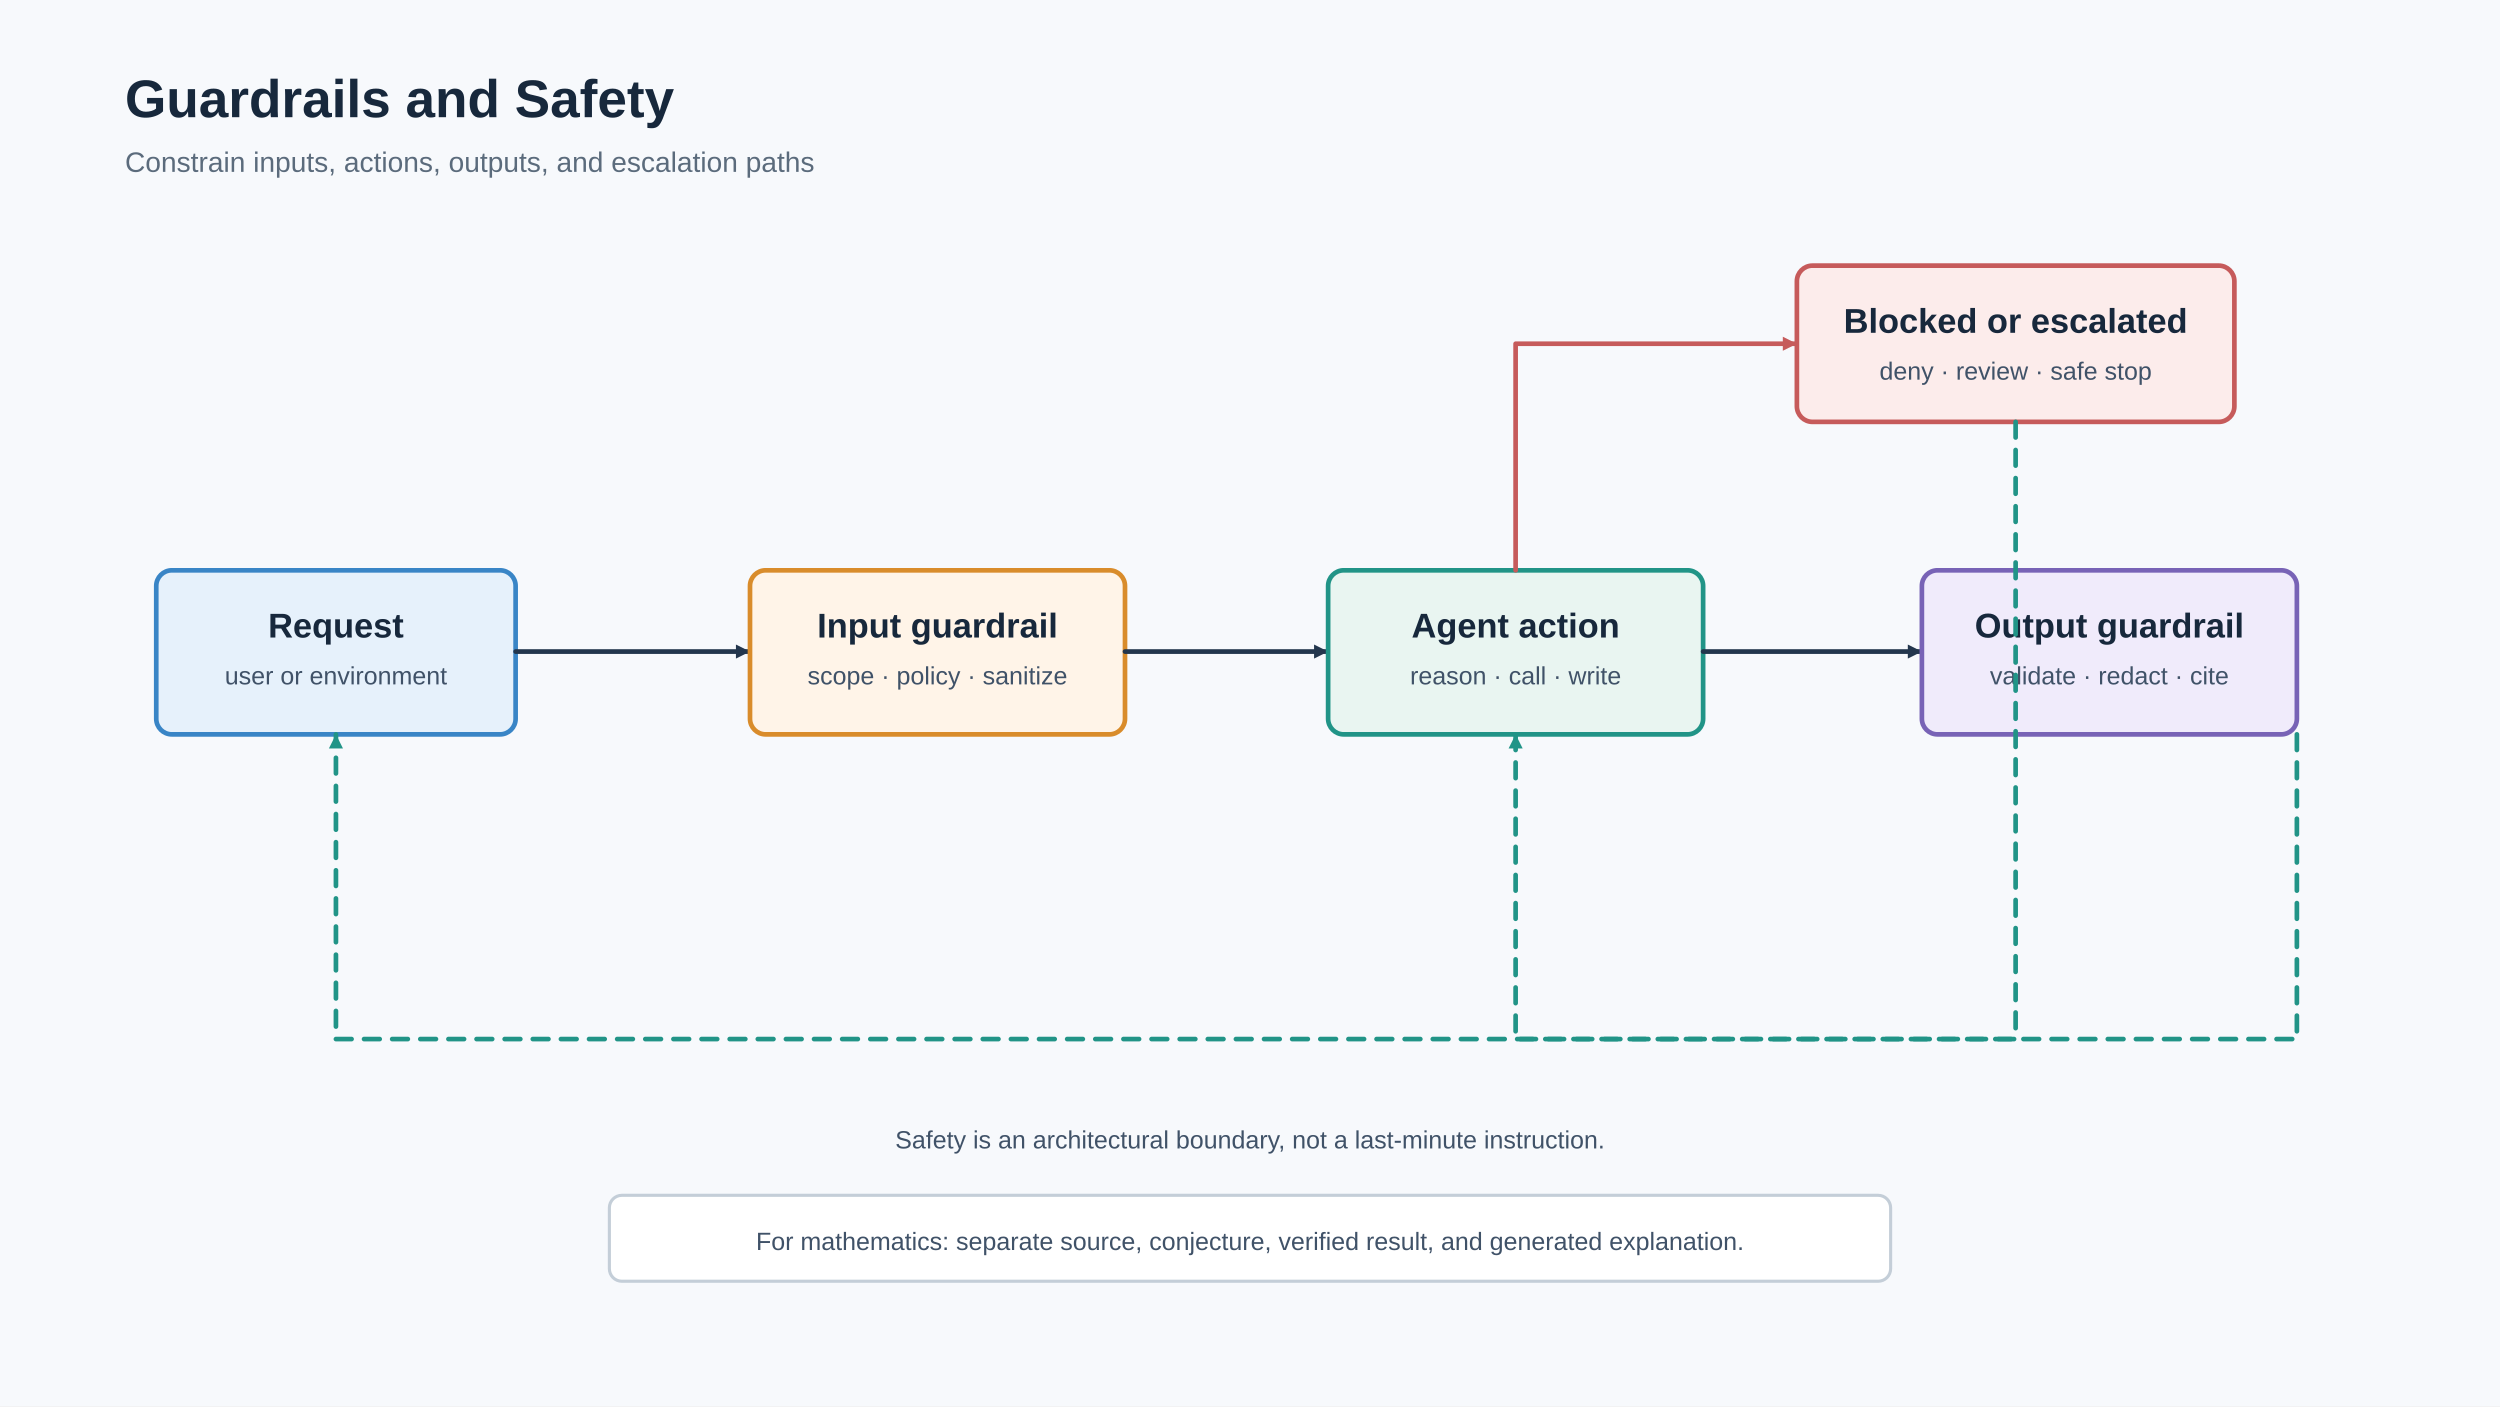
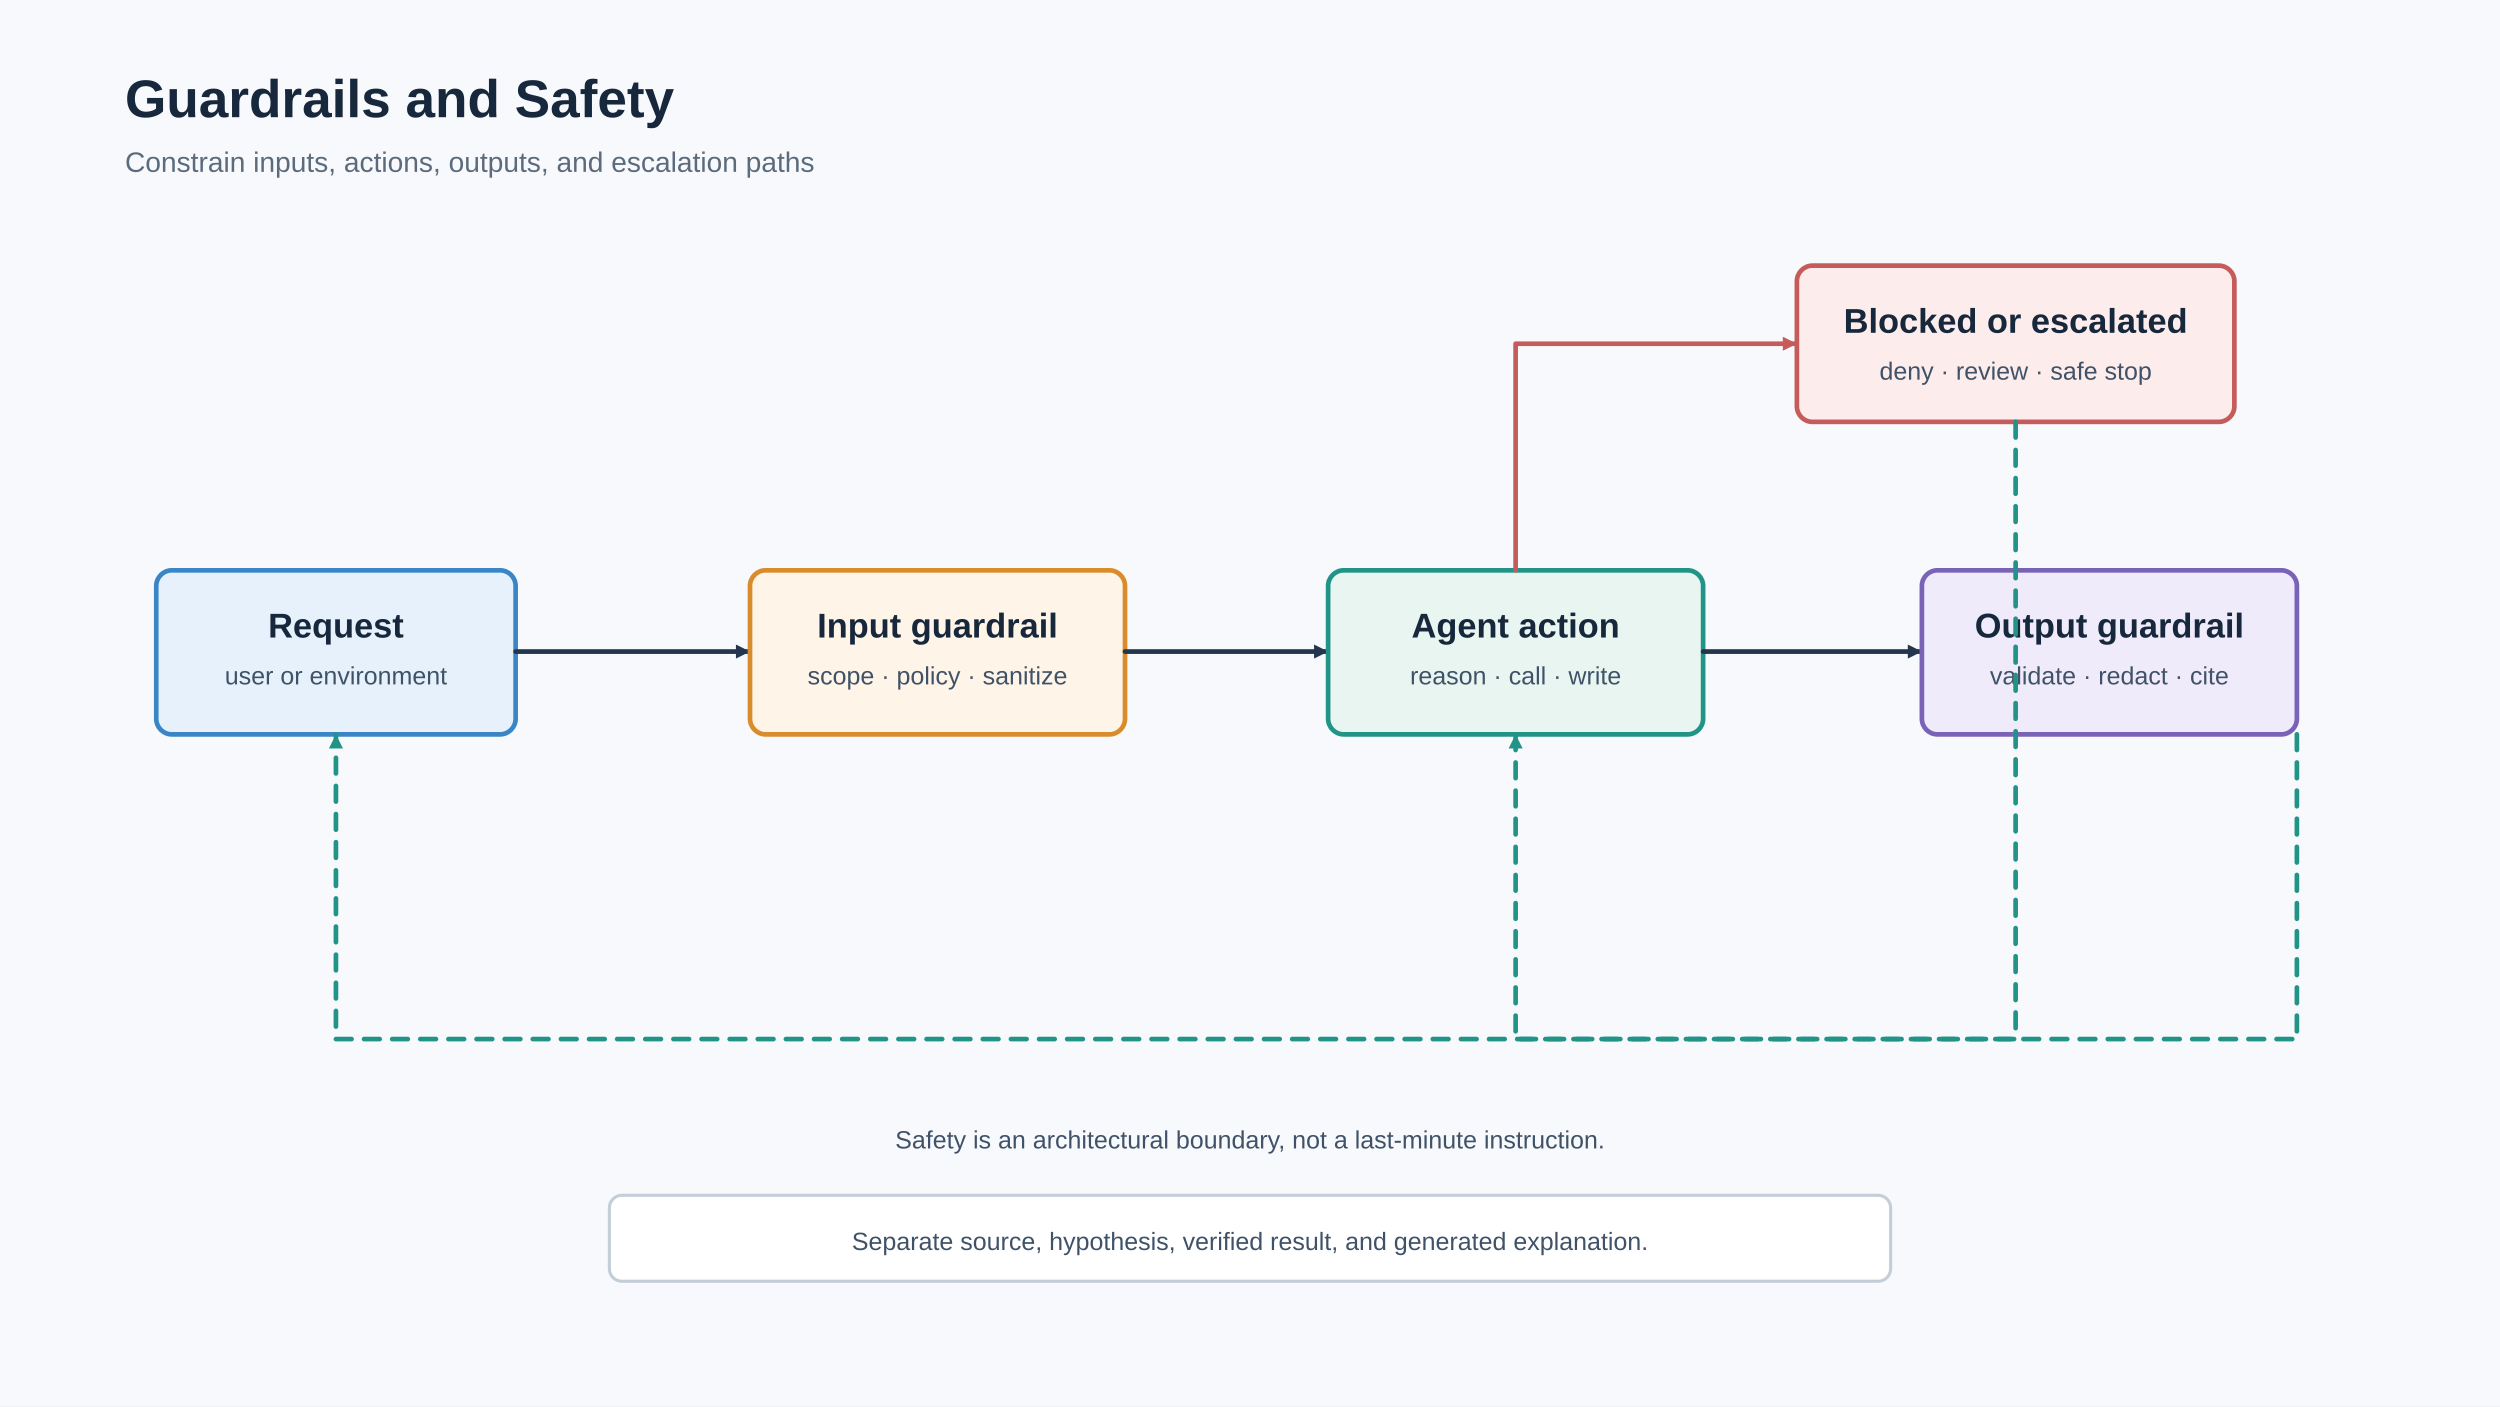
<svg xmlns="http://www.w3.org/2000/svg" width="1600" height="900" viewBox="0 0 1600 900">
  <defs>
    <style>.al{fill:#23364d;stroke:none}.ad{fill:#219487;stroke:none}.ar{fill:#c65b5b;stroke:none}.t{font:700 34px Arial;fill:#17283c}.u{font:400 18px Arial;fill:#5b6b7c}.h{font:700 22px Arial;fill:#17283c}.s{font:400 16px Arial;fill:#405268}.b{stroke-width:3}.l{stroke:#23364d;stroke-width:3;fill:none;stroke-linecap:round;stroke-linejoin:round}.r{stroke:#c65b5b;stroke-width:3;fill:none;stroke-linecap:round;stroke-linejoin:round}.d{stroke:#219487;stroke-width:3;stroke-dasharray:10 8;fill:none;stroke-linecap:round;stroke-linejoin:round}</style>
  </defs>
  <rect width="1600" height="900" fill="#f7f9fc" />
  <text x="80" y="75" class="t">Guardrails and Safety</text>
  <text x="80" y="110" class="u">Constrain inputs, actions, outputs, and escalation paths</text>
  <rect x="100" y="365" width="230" height="105" rx="10" fill="#e6f1fb" stroke="#3985c6" class="b" />
  <text x="215" y="408" text-anchor="middle" class="h">Request</text>
  <text x="215" y="438" text-anchor="middle" class="s">user or environment</text>
  <path d="M330 417H480" class="l" />
  <polygon points="480,417 471,412.5 471,421.5" class="al" />
  <rect x="480" y="365" width="240" height="105" rx="10" fill="#fff4e8" stroke="#d98c2b" class="b" />
  <text x="600" y="408" text-anchor="middle" class="h">Input guardrail</text>
  <text x="600" y="438" text-anchor="middle" class="s">scope · policy · sanitize</text>
  <path d="M720 417H850" class="l" />
  <polygon points="850,417 841,412.5 841,421.5" class="al" />
  <rect x="850" y="365" width="240" height="105" rx="10" fill="#e9f5f1" stroke="#219487" class="b" />
  <text x="970" y="408" text-anchor="middle" class="h">Agent action</text>
  <text x="970" y="438" text-anchor="middle" class="s">reason · call · write</text>
  <path d="M1090 417H1230" class="l" />
  <polygon points="1230,417 1221,412.5 1221,421.5" class="al" />
  <rect x="1230" y="365" width="240" height="105" rx="10" fill="#f0ebfb" stroke="#7863b6" class="b" />
  <text x="1350" y="408" text-anchor="middle" class="h">Output guardrail</text>
  <text x="1350" y="438" text-anchor="middle" class="s">validate · redact · cite</text>
  <path d="M970 365V220H1150" class="r" />
  <polygon points="1150,220 1141,215.5 1141,224.5" class="ar" />
  <rect x="1150" y="170" width="280" height="100" rx="10" fill="#fceceb" stroke="#c65b5b" class="b" />
  <text x="1290" y="213" text-anchor="middle" class="h">Blocked or escalated</text>
  <text x="1290" y="243" text-anchor="middle" class="s">deny · review · safe stop</text>
  <path d="M1290 270V665H970V470" class="d" />
  <polygon points="970,470 965.5,479 974.5,479" class="ad" />
  <path d="M1470 470V665H215V470" class="d" />
  <polygon points="215,470 210.5,479 219.5,479" class="ad" />
  <text x="800" y="735" text-anchor="middle" class="s">Safety is an architectural boundary, not a last-minute instruction.</text>
  <rect x="390" y="765" width="820" height="55" rx="8" fill="#fff" stroke="#c4ced8" stroke-width="2" />
-   <text x="800" y="800" text-anchor="middle" class="s">For mathematics: separate source, conjecture, verified result, and generated explanation.</text>
+   <text x="800" y="800" text-anchor="middle" class="s">Separate source, hypothesis, verified result, and generated explanation.</text>
</svg>
